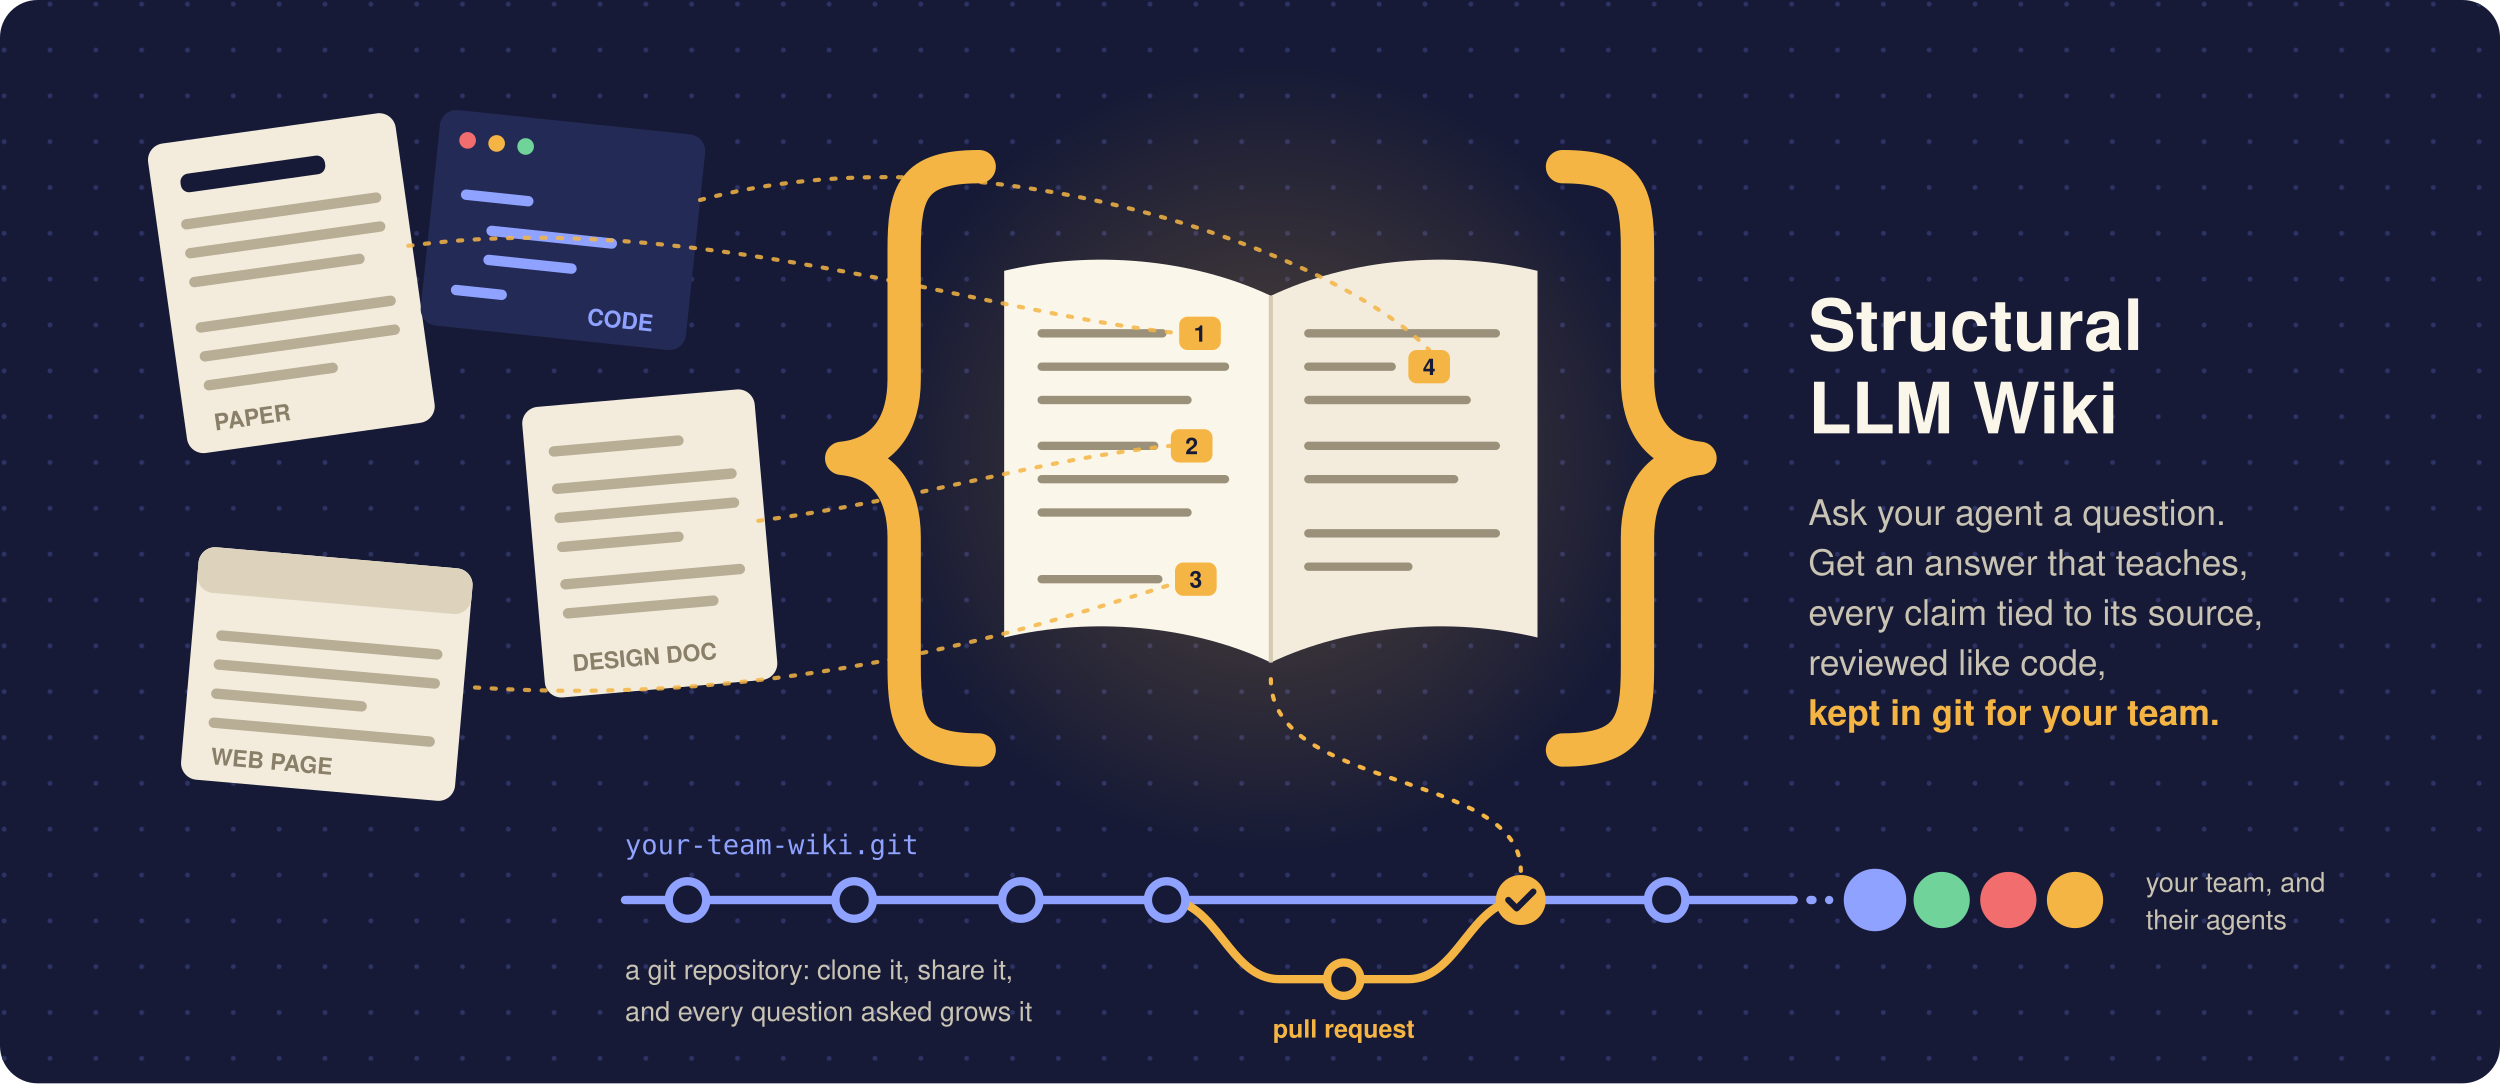
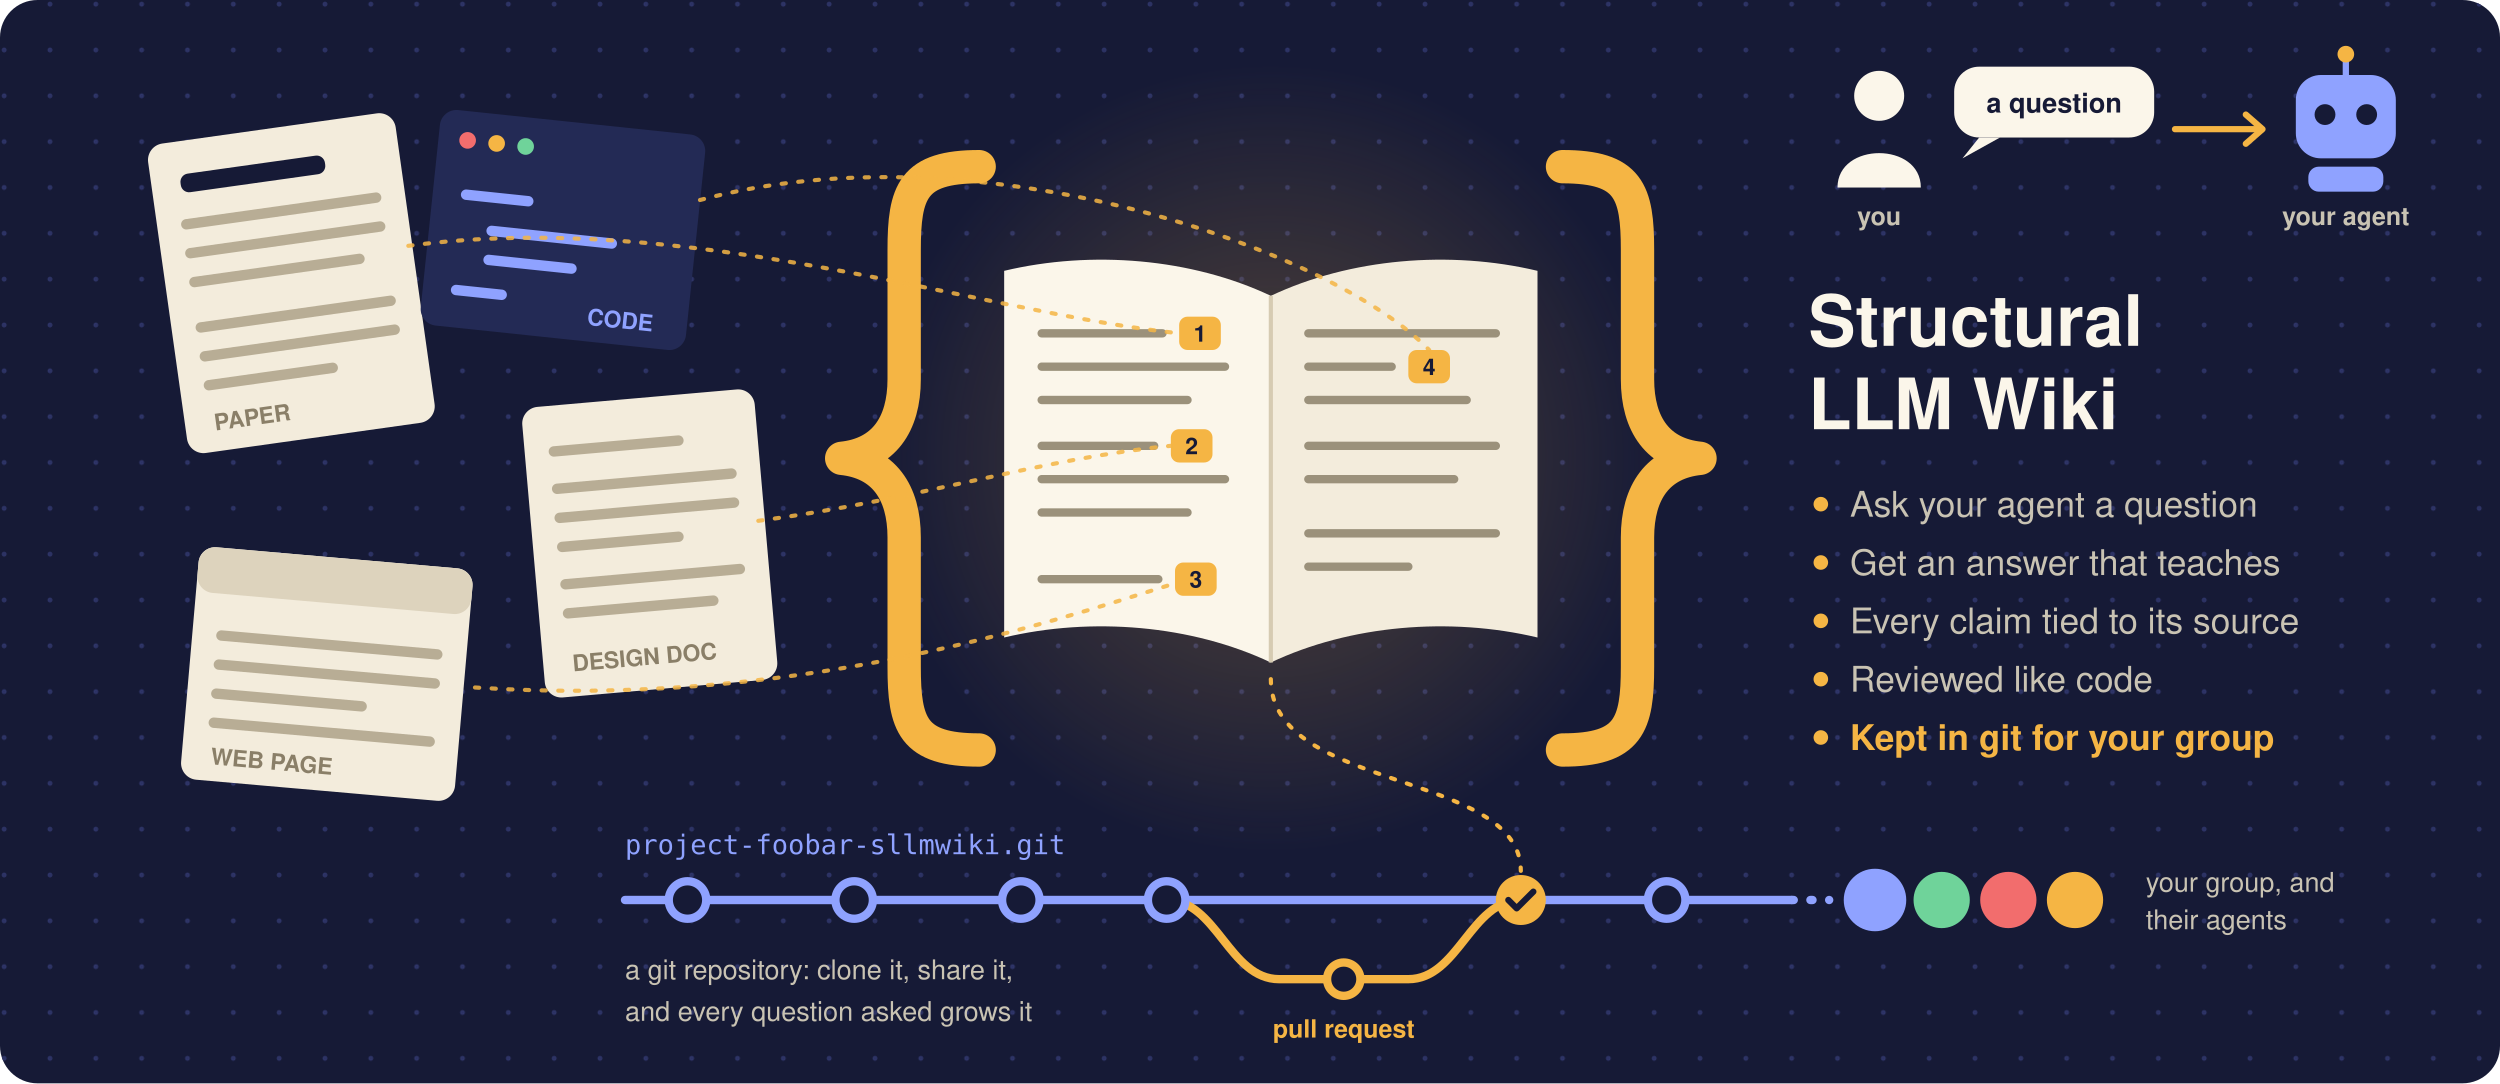
<svg xmlns="http://www.w3.org/2000/svg" width="1200" height="520" viewBox="0 0 1200 520" font-family="-apple-system, Segoe UI, Helvetica, Arial, sans-serif">
  <defs>
    <radialGradient id="glow" cx="0.5" cy="0.5" r="0.5">
      <stop offset="0" stop-color="#f5b544" stop-opacity="0.28" />
      <stop offset="1" stop-color="#f5b544" stop-opacity="0" />
    </radialGradient>
    <pattern id="dots" width="22" height="22" patternUnits="userSpaceOnUse">
      <circle cx="2" cy="2" r="1.2" fill="#2c3263" />
    </pattern>
  </defs>
  <rect width="1200" height="520" rx="18" fill="#161a36" />
  <rect width="1200" height="520" rx="18" fill="url(#dots)" />
  <g stroke-linecap="round">
    <g transform="translate(70 70) rotate(-8)">
      <rect width="120" height="150" rx="8" fill="#f3ecdc" />
      <rect x="14" y="16" width="70" height="9" rx="4" fill="#161a36" />
      <path d="M14 40h92M14 54h92M14 68h80M14 90h92M14 104h92M14 118h60" stroke="#b8ad95" stroke-width="5" />
      <text x="14" y="140" font-size="11" font-weight="700" fill="#8a7f68">PAPER</text>
    </g>
    <g transform="translate(212 52) rotate(6)">
      <rect width="128" height="104" rx="8" fill="#232a55" />
      <circle cx="14" cy="14" r="4" fill="#f26d6d" />
      <circle cx="28" cy="14" r="4" fill="#f5b544" />
      <circle cx="42" cy="14" r="4" fill="#6fd39a" />
      <path d="M16 40h30M30 56h58M30 70h40M16 86h22" stroke="#8fa2ff" stroke-width="5" />
      <text x="80" y="96" font-size="11" font-weight="700" fill="#8fa2ff">CODE</text>
    </g>
    <g transform="translate(96 262) rotate(5)">
      <rect width="132" height="112" rx="8" fill="#f3ecdc" />
      <rect width="132" height="22" rx="8" fill="#ddd3bd" />
      <path d="M14 42h104M14 56h104M14 70h70M14 84h104" stroke="#b8ad95" stroke-width="5" />
      <text x="14" y="104" font-size="11" font-weight="700" fill="#8a7f68">WEB PAGE</text>
    </g>
    <g transform="translate(250 196) rotate(-5)">
      <rect width="112" height="140" rx="8" fill="#f3ecdc" />
      <path d="M14 22h60M14 40h84M14 54h84M14 68h56M14 86h84M14 100h70" stroke="#b8ad95" stroke-width="5" />
      <text x="14" y="128" font-size="11" font-weight="700" fill="#8a7f68">DESIGN DOC</text>
    </g>
  </g>
  <circle cx="610" cy="220" r="190" fill="url(#glow)" />
  <g fill="none" stroke="#f5b544" stroke-width="16" stroke-linecap="round" stroke-linejoin="round">
    <path d="M470 80 C 438 80 434 92 434 120 L 434 182 C 434 204 424 218 404 220 C 424 222 434 236 434 258 L 434 320 C 434 348 438 360 470 360" />
    <path d="M750 80 C 782 80 786 92 786 120 L 786 182 C 786 204 796 218 816 220 C 796 222 786 236 786 258 L 786 320 C 786 348 782 360 750 360" />
  </g>
  <g>
    <path d="M610 142 C 572 124 524 120 482 130 L 482 306 C 524 296 572 300 610 318 Z" fill="#fbf6ea" />
    <path d="M610 142 C 648 124 696 120 738 130 L 738 306 C 696 296 648 300 610 318 Z" fill="#f3ecdc" />
    <path d="M610 142 L 610 318" stroke="#d6cbb2" stroke-width="2" />
    <g stroke="#9b917b" stroke-width="4" stroke-linecap="round">
      <path d="M500 160 h58 M500 176 h88 M500 192 h70 M500 214 h54 M500 230 h88 M500 246 h70 M500 278 h56" />
      <path d="M628 160 h90 M628 176 h40 M628 192 h76 M628 214 h90 M628 230 h70 M628 256 h90 M628 272 h48" />
    </g>
    <g font-size="11" font-weight="800" fill="#161a36" text-anchor="middle">
      <rect x="566" y="152" width="20" height="16" rx="4" fill="#f5b544" />
      <text x="576" y="164">1</text>
      <rect x="562" y="206" width="20" height="16" rx="4" fill="#f5b544" />
      <text x="572" y="218">2</text>
      <rect x="564" y="270" width="20" height="16" rx="4" fill="#f5b544" />
      <text x="574" y="282">3</text>
      <rect x="676" y="168" width="20" height="16" rx="4" fill="#f5b544" />
      <text x="686" y="180">4</text>
    </g>
  </g>
  <g fill="none" stroke="#f5b544" stroke-width="2" stroke-dasharray="2 6" stroke-linecap="round" opacity="0.85">
    <path d="M196 118 C 330 100, 470 150, 566 160" />
    <path d="M336 96 C 470 60, 640 120, 686 168" />
    <path d="M364 250 C 440 240, 500 220, 562 214" />
    <path d="M228 330 C 380 340, 500 300, 564 280" />
  </g>
  <g stroke-linecap="round" fill="none">
    <path d="M300 432 H 860" stroke="#8fa2ff" stroke-width="4" />
    <path d="M560 432 C 584 432 590 470 614 470 H 676 C 700 470 706 432 730 432" stroke="#f5b544" stroke-width="4" />
    <path d="M610 326 C 610 380 730 370 730 418" stroke="#f5b544" stroke-width="2" stroke-dasharray="2 6" />
  </g>
  <g fill="#161a36" stroke="#8fa2ff" stroke-width="4">
    <circle cx="330" cy="432" r="9" />
    <circle cx="410" cy="432" r="9" />
    <circle cx="490" cy="432" r="9" />
    <circle cx="560" cy="432" r="9" />
    <circle cx="800" cy="432" r="9" />
  </g>
  <g fill="#161a36" stroke="#f5b544" stroke-width="4">
    <circle cx="645" cy="470" r="8" />
  </g>
  <circle cx="730" cy="432" r="12" fill="#f5b544" />
  <path d="M724 432 l4 4 l8 -8" fill="none" stroke="#161a36" stroke-width="3" stroke-linecap="round" stroke-linejoin="round" />
  <text x="645" y="498" font-size="12" font-weight="700" fill="#f5b544" text-anchor="middle">pull request</text>
-   <text x="300" y="410" font-size="13" fill="#8fa2ff" font-family="ui-monospace, SFMono-Regular, Menlo, monospace">your-team-wiki.git</text>
+   <text x="300" y="410" font-size="13" fill="#8fa2ff" font-family="ui-monospace, SFMono-Regular, Menlo, monospace">project-foobar-sllmwiki.git</text>
  <text x="300" y="470" font-size="13" fill="#c9c3b3">a git repository: clone it, share it,</text>
  <text x="300" y="490" font-size="13" fill="#c9c3b3">and every question asked grows it</text>
  <g>
    <circle cx="900" cy="432" r="15" fill="#8fa2ff" />
    <circle cx="932" cy="432" r="15" fill="#6fd39a" stroke="#161a36" stroke-width="3" />
    <circle cx="964" cy="432" r="15" fill="#f26d6d" stroke="#161a36" stroke-width="3" />
    <circle cx="996" cy="432" r="15" fill="#f5b544" stroke="#161a36" stroke-width="3" />
-     <text x="1030" y="428" font-size="13" fill="#c9c3b3">your team, and</text>
+     <text x="1030" y="428" font-size="13" fill="#c9c3b3">your group, and</text>
    <text x="1030" y="446" font-size="13" fill="#c9c3b3">their agents</text>
  </g>
  <path d="M860 432 H 878" stroke="#8fa2ff" stroke-width="4" stroke-linecap="round" stroke-dasharray="1 8" />
-   <text x="868" y="168" font-size="34" font-weight="800" fill="#fbf6ea">Structural</text>
-   <text x="868" y="208" font-size="34" font-weight="800" fill="#fbf6ea">LLM Wiki</text>
-   <text x="868" y="252" font-size="17" fill="#c9c3b3">Ask your agent a question.</text>
-   <text x="868" y="276" font-size="17" fill="#c9c3b3">Get an answer that teaches,</text>
-   <text x="868" y="300" font-size="17" fill="#c9c3b3">every claim tied to its source,</text>
-   <text x="868" y="324" font-size="17" fill="#c9c3b3">reviewed like code,</text>
-   <text x="868" y="348" font-size="17" fill="#f5b544" font-weight="700">kept in git for your team.</text>
+   <g transform="translate(880 28)">
+     <circle cx="22" cy="18" r="12" fill="#fbf6ea" />
+     <path d="M2 62 C 2 40 42 40 42 62 Z" fill="#fbf6ea" />
+     <text x="22" y="80" font-size="12" font-weight="700" fill="#c9c3b3" text-anchor="middle">you</text>
+     <rect x="58" y="4" width="96" height="34" rx="12" fill="#fbf6ea" />
+     <path d="M70 38 l-8 10 l18 -10 z" fill="#fbf6ea" />
+     <text x="106" y="26" font-size="13" font-weight="700" fill="#161a36" text-anchor="middle">a question</text>
+     <path d="M164 34 h40" stroke="#f5b544" stroke-width="3" stroke-linecap="round" />
+     <path d="M198 27 l8 7 l-8 7" fill="none" stroke="#f5b544" stroke-width="3" stroke-linecap="round" stroke-linejoin="round" />
+     <rect x="222" y="8" width="48" height="40" rx="12" fill="#8fa2ff" />
+     <path d="M246 8 v-8" stroke="#8fa2ff" stroke-width="3" stroke-linecap="round" />
+     <circle cx="246" cy="-2" r="4" fill="#f5b544" />
+     <circle cx="236" cy="27" r="5" fill="#161a36" />
+     <circle cx="256" cy="27" r="5" fill="#161a36" />
+     <rect x="228" y="52" width="36" height="12" rx="5" fill="#8fa2ff" />
+     <text x="246" y="80" font-size="12" font-weight="700" fill="#c9c3b3" text-anchor="middle">your agent</text>
+   </g>
+   <text x="868" y="166" font-size="34" font-weight="800" fill="#fbf6ea">Structural</text>
+   <text x="868" y="206" font-size="34" font-weight="800" fill="#fbf6ea">LLM Wiki</text>
+   <g font-size="17" fill="#c9c3b3">
+     <circle cx="874" cy="242" r="3.5" fill="#f5b544" />
+     <text x="888" y="248">Ask your agent a question</text>
+     <circle cx="874" cy="270" r="3.5" fill="#f5b544" />
+     <text x="888" y="276">Get an answer that teaches</text>
+     <circle cx="874" cy="298" r="3.5" fill="#f5b544" />
+     <text x="888" y="304">Every claim tied to its source</text>
+     <circle cx="874" cy="326" r="3.5" fill="#f5b544" />
+     <text x="888" y="332">Reviewed like code</text>
+     <circle cx="874" cy="354" r="3.5" fill="#f5b544" />
+     <text x="888" y="360" fill="#f5b544" font-weight="700">Kept in git for your group</text>
+   </g>
</svg>
